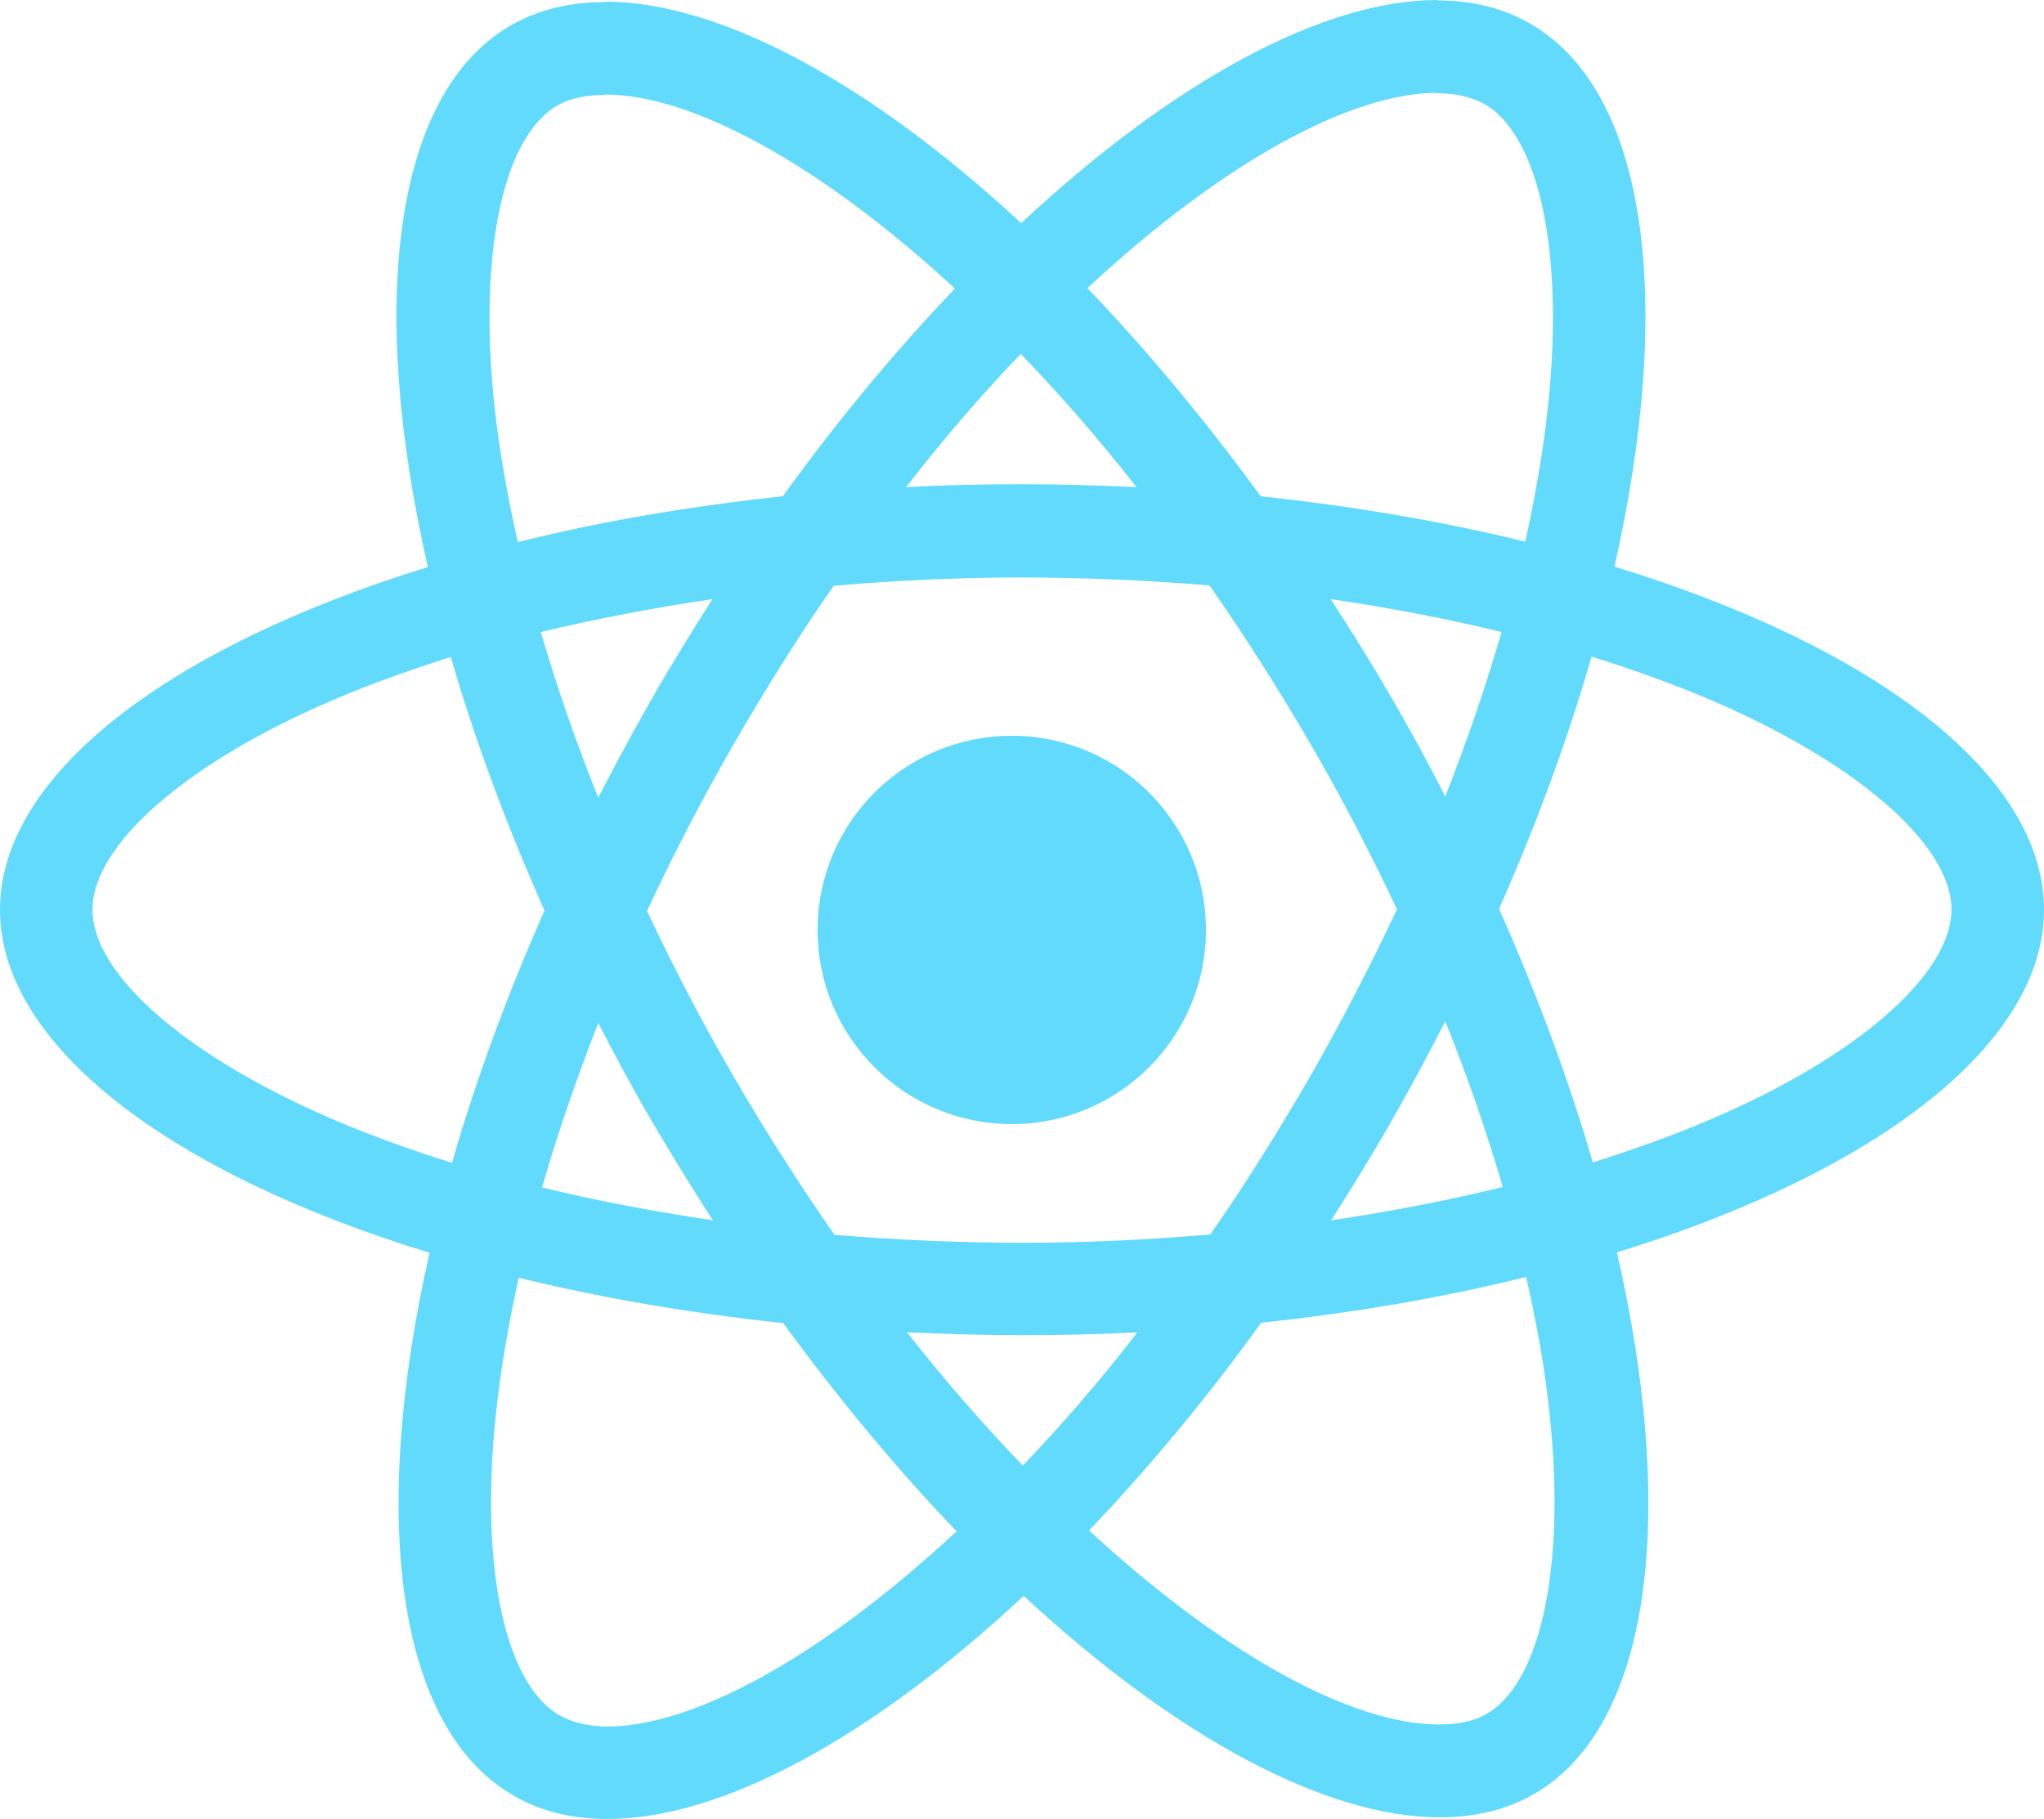
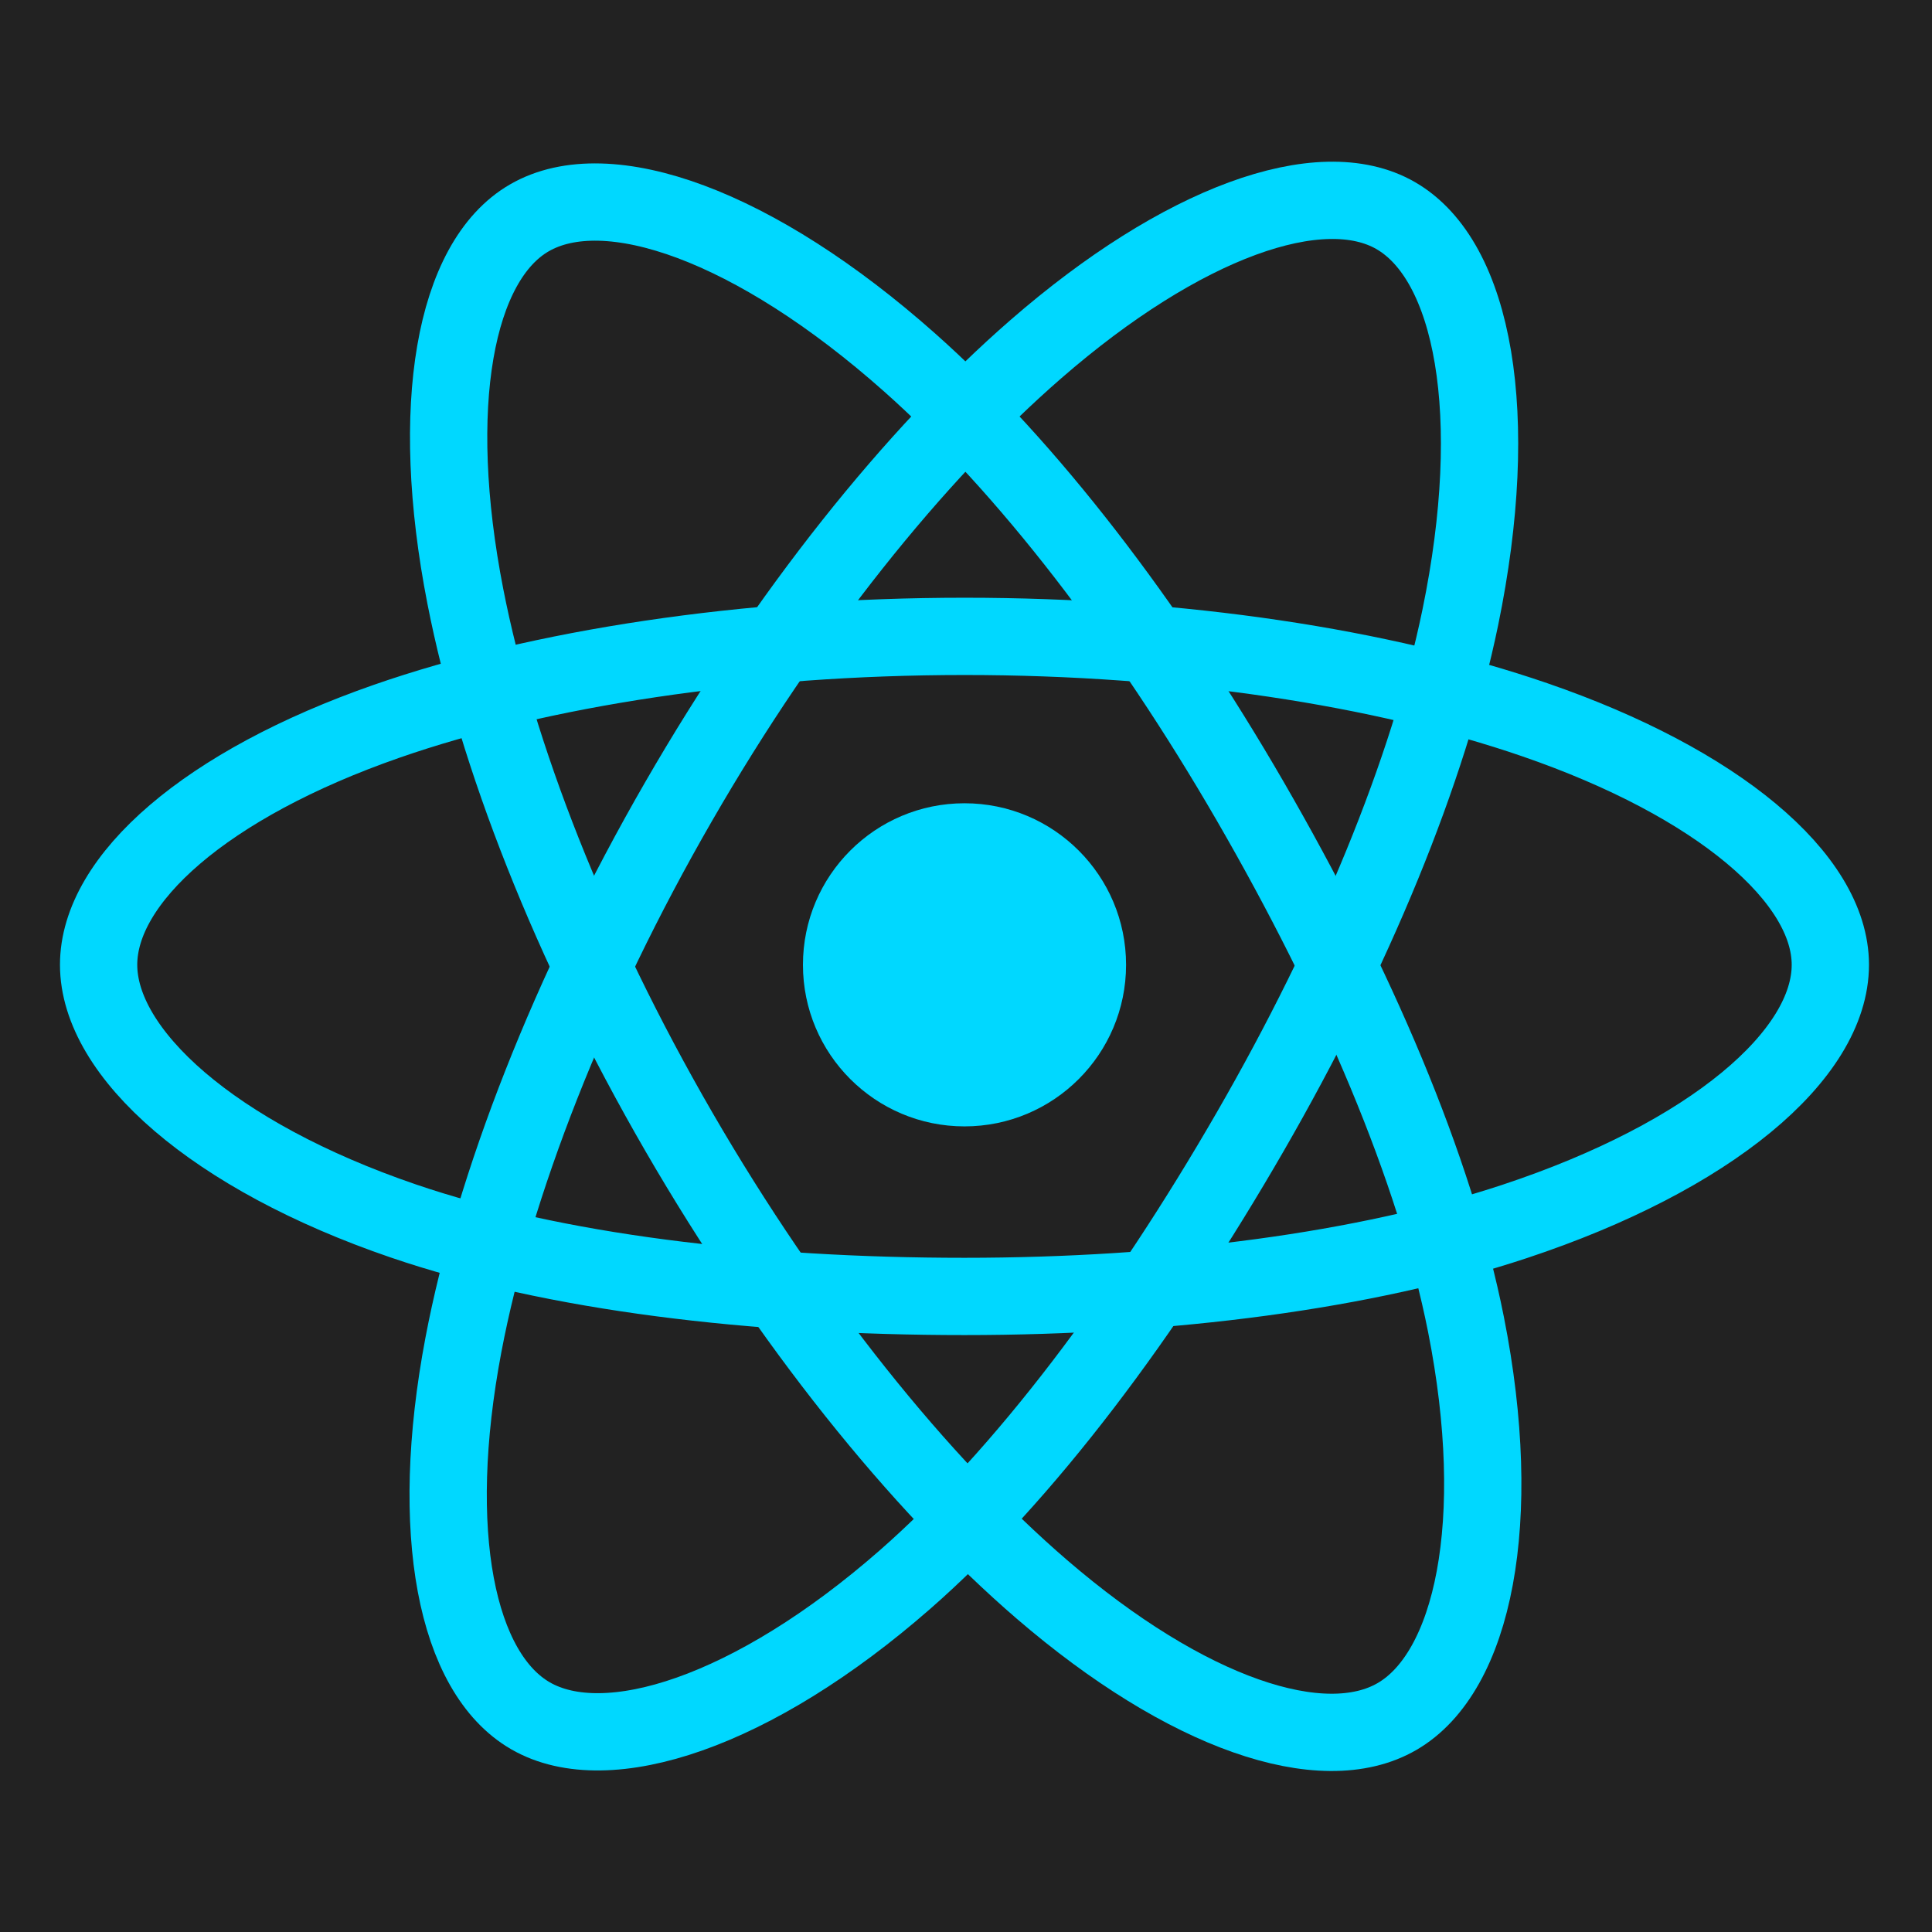
- <svg xmlns="http://www.w3.org/2000/svg" width="100px" height="89px" viewBox="0 0 100 89" version="1.1">
-   <defs />
-   <g id="Page-1" stroke="none" stroke-width="1" fill="none" fill-rule="evenodd">
-     <g id="React-icon" fill-rule="nonzero" fill="#61DAFB">
-       <path d="M100,44.51 C100,37.89 91.704,31.615 78.985,27.725 C81.92,14.769 80.616,4.461 74.868,1.161 C73.543,0.387 71.993,0.02 70.302,0.02 L70.302,4.563 C71.239,4.563 71.993,4.746 72.625,5.093 C75.397,6.682 76.6,12.732 75.662,20.513 C75.438,22.428 75.071,24.445 74.623,26.502 C70.628,25.525 66.266,24.771 61.68,24.282 C58.928,20.513 56.074,17.091 53.2,14.097 C59.845,7.924 66.082,4.543 70.322,4.543 L70.322,0 C70.322,0 70.322,0 70.322,0 C64.717,0 57.379,3.993 49.959,10.919 C42.54,4.033 35.202,0.081 29.596,0.081 L29.596,4.624 C33.816,4.624 40.073,7.985 46.718,14.117 C43.865,17.111 41.011,20.513 38.3,24.282 C33.693,24.771 29.331,25.525 25.336,26.523 C24.868,24.486 24.521,22.51 24.276,20.615 C23.318,12.834 24.501,6.783 27.252,5.174 C27.864,4.808 28.659,4.645 29.596,4.645 L29.596,0.102 C29.596,0.102 29.596,0.102 29.596,0.102 C27.884,0.102 26.335,0.469 24.99,1.243 C19.262,4.543 17.978,14.83 20.934,27.745 C8.255,31.656 0,37.91 0,44.51 C0,51.131 8.296,57.405 21.015,61.296 C18.08,74.252 19.384,84.559 25.132,87.859 C26.457,88.633 28.007,89 29.719,89 C35.324,89 42.662,85.007 50.082,78.081 C57.501,84.967 64.839,88.919 70.444,88.919 C72.157,88.919 73.706,88.552 75.051,87.778 C80.779,84.478 82.063,74.19 79.107,61.275 C91.745,57.385 100,51.11 100,44.51 Z M73.461,30.923 C72.707,33.551 71.769,36.26 70.709,38.969 C69.874,37.34 68.997,35.71 68.039,34.08 C67.102,32.451 66.103,30.862 65.104,29.314 C67.998,29.741 70.791,30.271 73.461,30.923 Z M64.126,52.618 C62.536,55.368 60.905,57.975 59.213,60.399 C56.176,60.664 53.098,60.807 50,60.807 C46.922,60.807 43.844,60.664 40.828,60.42 C39.136,57.996 37.485,55.409 35.895,52.679 C34.346,50.01 32.939,47.301 31.655,44.571 C32.919,41.842 34.346,39.112 35.874,36.443 C37.464,33.693 39.095,31.086 40.787,28.662 C43.824,28.397 46.902,28.254 50,28.254 C53.078,28.254 56.156,28.397 59.172,28.641 C60.864,31.065 62.515,33.653 64.105,36.382 C65.654,39.051 67.061,41.76 68.345,44.49 C67.061,47.22 65.654,49.949 64.126,52.618 Z M70.709,49.97 C71.81,52.699 72.748,55.429 73.522,58.077 C70.852,58.729 68.039,59.279 65.124,59.707 C66.123,58.138 67.122,56.529 68.06,54.879 C68.997,53.249 69.874,51.599 70.709,49.97 Z M50.041,71.705 C48.145,69.75 46.249,67.57 44.374,65.187 C46.209,65.268 48.084,65.329 49.98,65.329 C51.896,65.329 53.791,65.288 55.646,65.187 C53.812,67.57 51.916,69.75 50.041,71.705 Z M34.876,59.707 C31.981,59.279 29.189,58.749 26.519,58.098 C27.273,55.47 28.21,52.76 29.27,50.051 C30.106,51.681 30.982,53.31 31.94,54.94 C32.898,56.57 33.877,58.159 34.876,59.707 Z M49.939,17.315 C51.834,19.271 53.73,21.45 55.605,23.834 C53.771,23.752 51.896,23.691 50,23.691 C48.084,23.691 46.188,23.732 44.333,23.834 C46.168,21.45 48.064,19.271 49.939,17.315 Z M34.855,29.314 C33.857,30.882 32.858,32.491 31.92,34.141 C30.982,35.771 30.106,37.401 29.27,39.03 C28.17,36.301 27.232,33.571 26.457,30.923 C29.128,30.291 31.94,29.741 34.855,29.314 Z M16.408,54.818 C9.193,51.742 4.525,47.708 4.525,44.51 C4.525,41.312 9.193,37.258 16.408,34.203 C18.161,33.449 20.077,32.777 22.055,32.145 C23.216,36.138 24.745,40.293 26.641,44.551 C24.766,48.788 23.257,52.923 22.116,56.896 C20.098,56.264 18.182,55.572 16.408,54.818 Z M27.375,83.928 C24.603,82.339 23.4,76.289 24.338,68.507 C24.562,66.592 24.929,64.575 25.377,62.518 C29.372,63.496 33.734,64.249 38.32,64.738 C41.072,68.507 43.926,71.929 46.8,74.924 C40.155,81.096 33.918,84.478 29.678,84.478 C28.761,84.457 27.986,84.274 27.375,83.928 Z M75.724,68.405 C76.682,76.187 75.499,82.237 72.748,83.846 C72.136,84.213 71.341,84.376 70.404,84.376 C66.184,84.376 59.927,81.015 53.282,74.883 C56.135,71.889 58.989,68.487 61.7,64.718 C66.307,64.229 70.669,63.475 74.664,62.477 C75.132,64.535 75.499,66.511 75.724,68.405 Z M83.571,54.818 C81.818,55.572 79.902,56.244 77.925,56.875 C76.763,52.883 75.234,48.727 73.339,44.469 C75.214,40.232 76.722,36.097 77.864,32.125 C79.882,32.756 81.798,33.449 83.592,34.203 C90.807,37.279 95.475,41.312 95.475,44.51 C95.455,47.708 90.787,51.762 83.571,54.818 Z" id="Shape" />
-       <circle id="Oval" cx="49.5" cy="45.5" r="9.5" />
-     </g>
-   </g>
+ <svg xmlns="http://www.w3.org/2000/svg" id="Layer_2" viewBox="0 0 3618.6 3618.6" width="3618.6" height="3618.6">
+   <style>.st0{fill:#222}.st1{fill:#00d8ff}.st2{fill:none;stroke:#00d8ff;stroke-width:144.746;stroke-miterlimit:10}</style>
+   <path class="st0" d="M0 0h3618.6v3618.6H0z" />
+   <circle class="st1" cx="1806.5" cy="1807.1" r="302.6" />
+   <path class="st2" d="M1806.5 1191.9c406.2 0 783.6 58.3 1068.1 156.2 342.8 118 553.6 296.9 553.6 458.9 0 168.8-223.4 358.9-591.5 480.8-278.3 92.2-644.6 140.4-1030.2 140.4-395.4 0-769.7-45.2-1051.2-141.4-356.1-121.7-570.6-314.2-570.6-479.8 0-160.7 201.3-338.2 539.3-456 285.6-99.5 672.3-159.1 1082.5-159.1z" />
+   <path class="st2" d="M1271 1501.3c202.9-351.9 442-649.7 669-847.2 273.5-238 533.8-331.2 674.1-250.3 146.2 84.3 199.3 372.8 121 752.7-59.2 287.2-200.4 628.5-393.1 962.6-197.5 342.5-423.7 644.2-647.6 840-283.3 247.7-557.3 337.3-700.7 254.6-139.2-80.3-192.4-343.3-125.7-695 56.4-297.4 198-662.1 403-1017.4z" />
+   <path class="st2" d="M1271.5 2119.8c-203.5-351.6-342.1-707.4-399.9-1002.7-69.6-355.8-20.4-627.9 119.8-709 146.1-84.6 422.5 13.5 712.5 271 219.3 194.7 444.4 487.5 637.6 821.3 198.1 342.2 346.6 688.8 404.3 980.5 73.1 369.2 13.9 651.3-129.4 734.2-139.1 80.5-393.5-4.7-664.9-238.2-229.2-197.3-474.5-502.1-680-857.1z" />
</svg>
